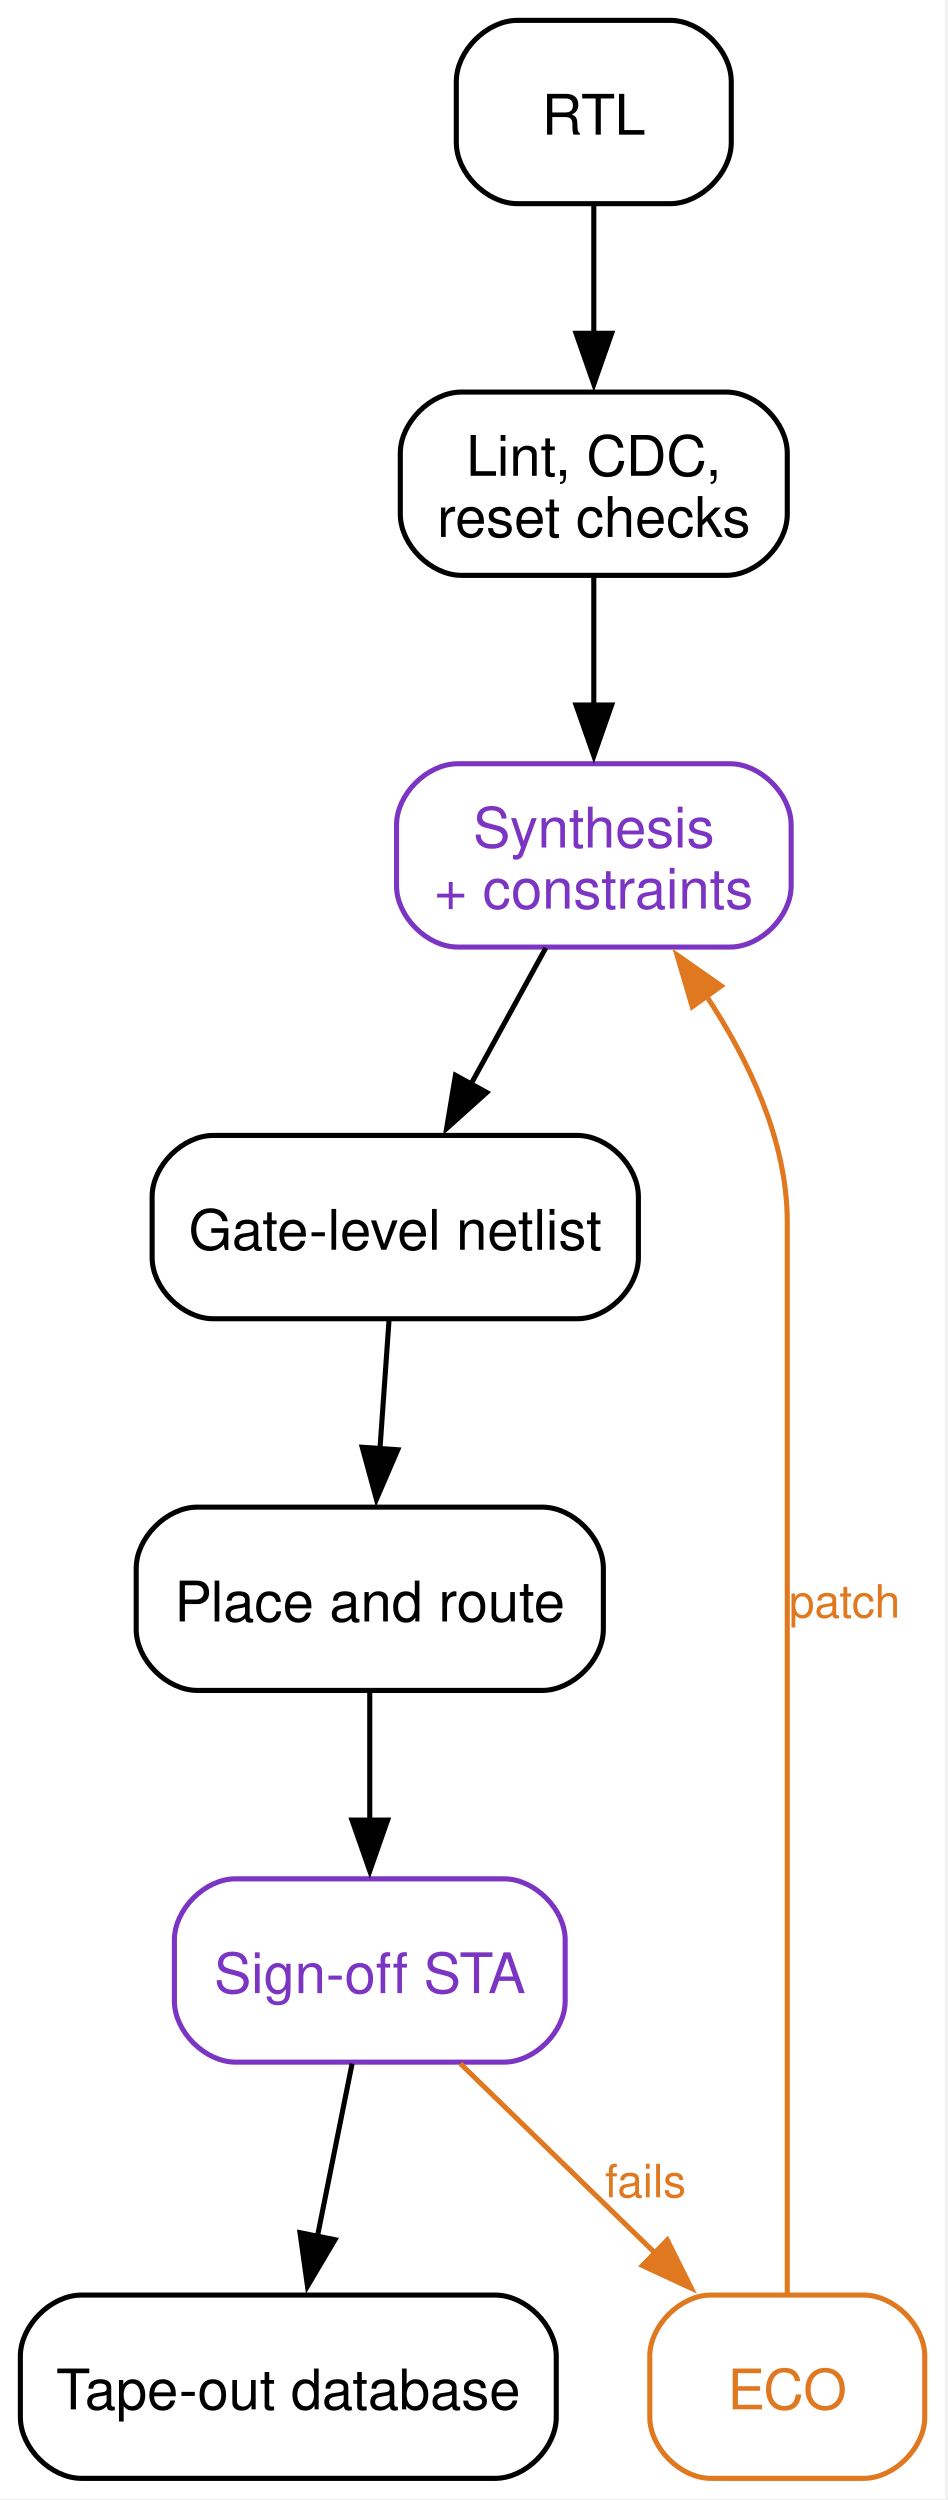
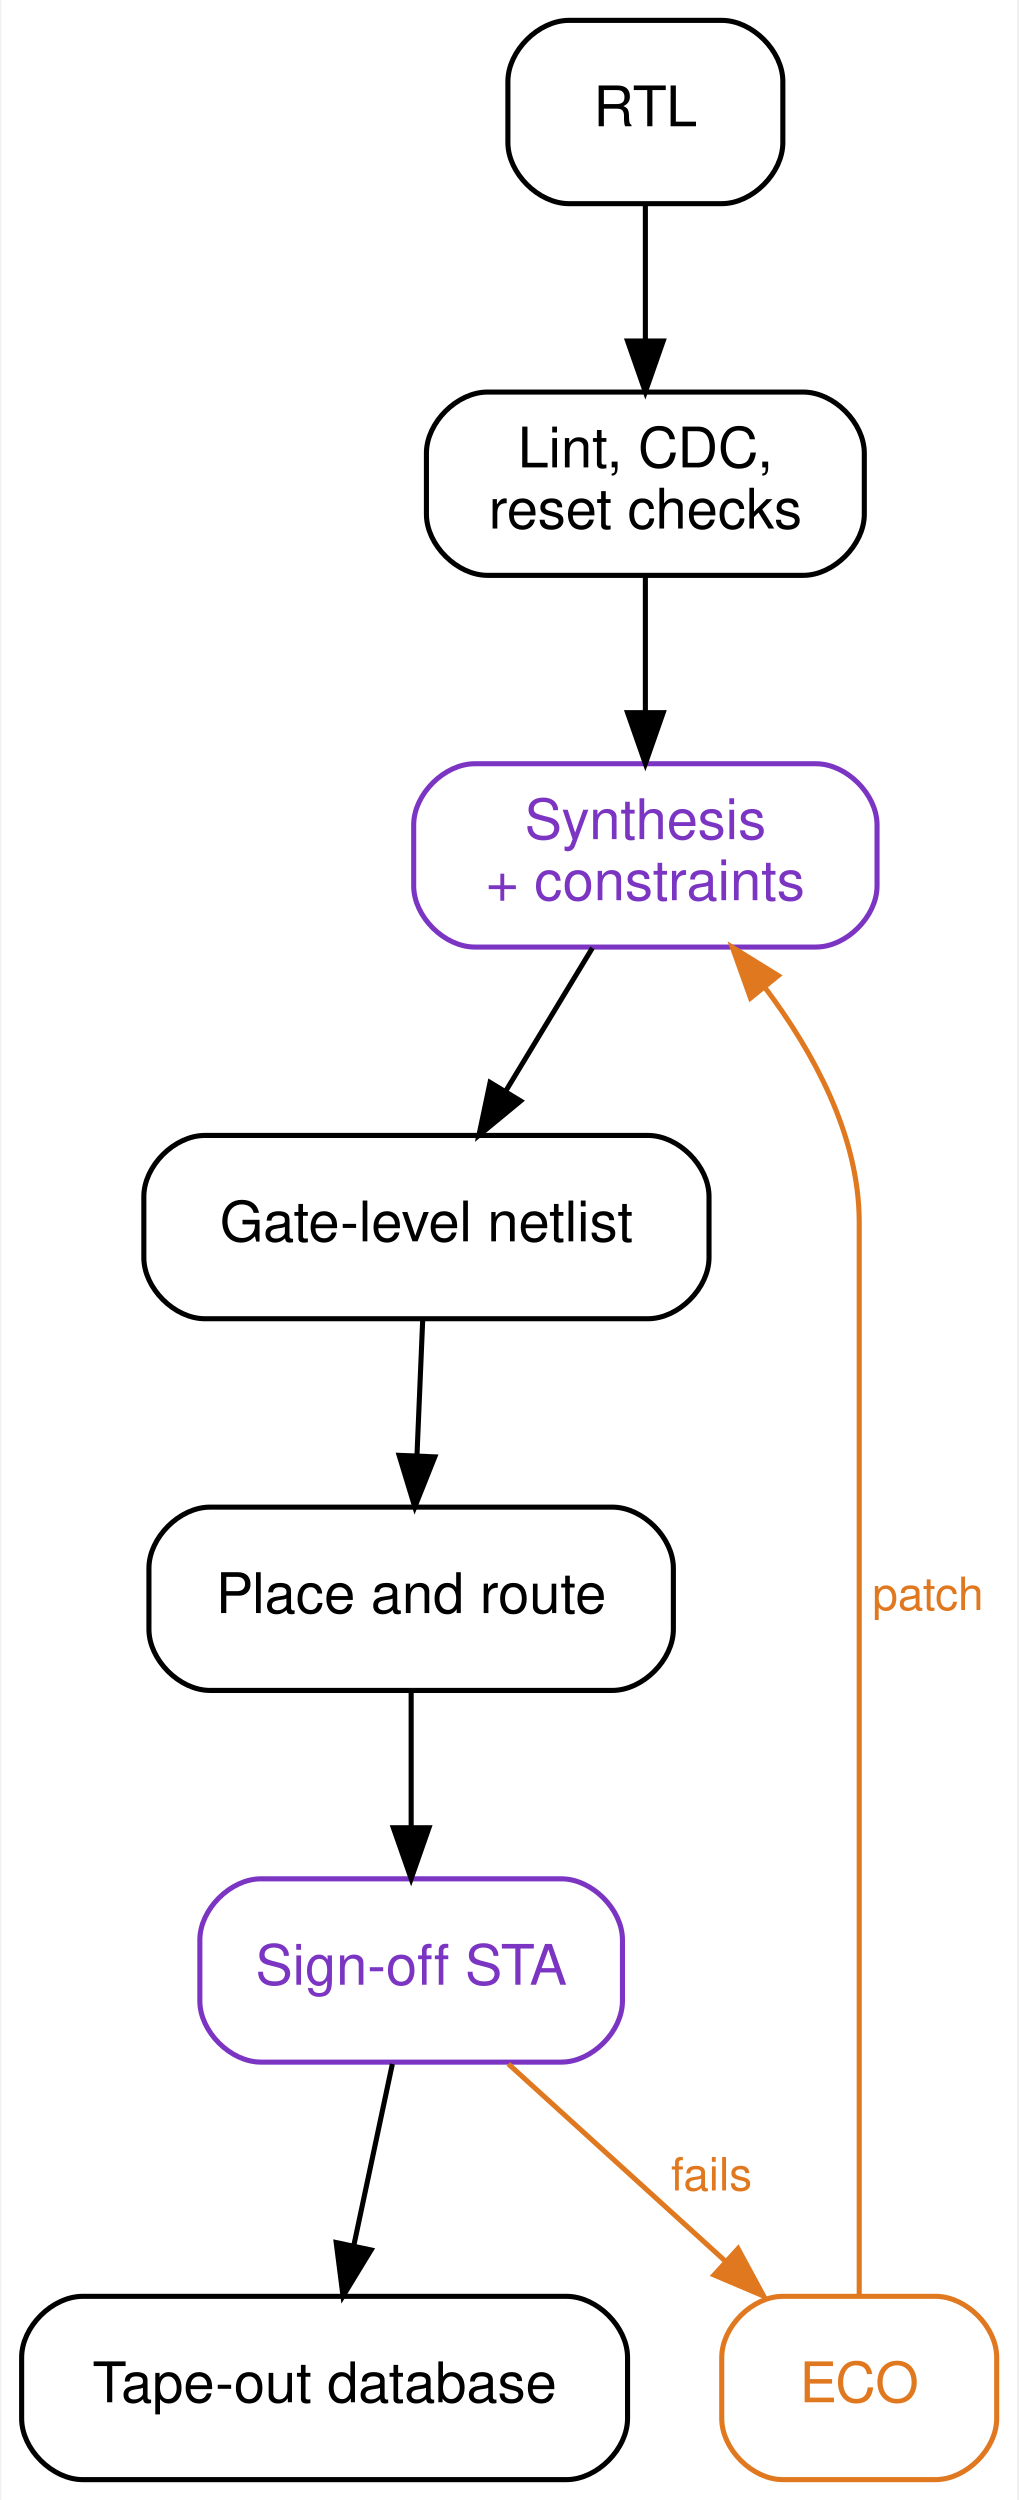
- <svg xmlns="http://www.w3.org/2000/svg" width="186pt" height="491pt" viewBox="0.00 0.00 186.00 491.00">
-   <g id="graph0" class="graph" transform="scale(1 1) rotate(0) translate(4 486.75)">
-     <polygon fill="white" stroke="none" points="-4,4 -4,-486.75 181.62,-486.75 181.62,4 -4,4" />
+ <svg xmlns="http://www.w3.org/2000/svg" width="200pt" height="491pt" viewBox="0.00 0.00 199.50 491.00">
+   <g id="graph0" class="graph" transform="scale(1 1) rotate(0) translate(4 487)">
+     <polygon fill="white" stroke="transparent" points="-4,4 -4,-487 195.5,-487 195.5,4 -4,4" />
    <g id="node1" class="node">
-       <path fill="none" stroke="black" d="M127.62,-482.75C127.62,-482.75 97.62,-482.75 97.62,-482.75 91.62,-482.75 85.62,-476.75 85.62,-470.75 85.62,-470.75 85.62,-458.75 85.62,-458.75 85.62,-452.75 91.62,-446.75 97.62,-446.75 97.62,-446.75 127.62,-446.75 127.62,-446.75 133.62,-446.75 139.62,-452.75 139.62,-458.75 139.62,-458.75 139.62,-470.75 139.62,-470.75 139.62,-476.75 133.62,-482.75 127.62,-482.75" />
-       <text xml:space="preserve" text-anchor="middle" x="112.62" y="-460.3" font-family="Helvetica,sans-Serif" font-size="11.00">RTL</text>
+       <path fill="none" stroke="black" d="M137.5,-483C137.5,-483 107.5,-483 107.5,-483 101.5,-483 95.5,-477 95.5,-471 95.5,-471 95.5,-459 95.5,-459 95.5,-453 101.5,-447 107.5,-447 107.5,-447 137.5,-447 137.5,-447 143.5,-447 149.5,-453 149.5,-459 149.5,-459 149.5,-471 149.5,-471 149.5,-477 143.5,-483 137.5,-483" />
+       <text text-anchor="middle" x="122.5" y="-462.2" font-family="Helvetica,sans-Serif" font-size="11.00">RTL</text>
    </g>
    <g id="node2" class="node">
-       <path fill="none" stroke="black" d="M138.62,-409.75C138.62,-409.75 86.62,-409.75 86.62,-409.75 80.62,-409.75 74.62,-403.75 74.62,-397.75 74.62,-397.75 74.62,-385.75 74.62,-385.75 74.62,-379.75 80.62,-373.75 86.62,-373.75 86.62,-373.75 138.62,-373.75 138.62,-373.75 144.62,-373.75 150.62,-379.75 150.62,-385.75 150.62,-385.75 150.62,-397.75 150.62,-397.75 150.62,-403.75 144.62,-409.75 138.62,-409.75" />
-       <text xml:space="preserve" text-anchor="middle" x="112.62" y="-393.3" font-family="Helvetica,sans-Serif" font-size="11.00">Lint, CDC,</text>
-       <text xml:space="preserve" text-anchor="middle" x="112.62" y="-381.3" font-family="Helvetica,sans-Serif" font-size="11.00">reset checks</text>
+       <path fill="none" stroke="black" d="M153.5,-410C153.5,-410 91.5,-410 91.5,-410 85.5,-410 79.5,-404 79.5,-398 79.5,-398 79.5,-386 79.5,-386 79.5,-380 85.5,-374 91.5,-374 91.5,-374 153.5,-374 153.5,-374 159.5,-374 165.5,-380 165.5,-386 165.5,-386 165.5,-398 165.5,-398 165.5,-404 159.5,-410 153.5,-410" />
+       <text text-anchor="middle" x="122.5" y="-395.2" font-family="Helvetica,sans-Serif" font-size="11.00">Lint, CDC,</text>
+       <text text-anchor="middle" x="122.5" y="-383.2" font-family="Helvetica,sans-Serif" font-size="11.00">reset checks</text>
    </g>
    <g id="edge1" class="edge">
-       <path fill="none" stroke="black" d="M112.62,-446.56C112.62,-438.98 112.62,-429.85 112.62,-421.29" />
-       <polygon fill="black" stroke="black" points="116.13,-421.29 112.63,-411.29 109.13,-421.29 116.13,-421.29" />
+       <path fill="none" stroke="black" d="M122.5,-446.81C122.5,-438.79 122.5,-429.05 122.5,-420.07" />
+       <polygon fill="black" stroke="black" points="126,-420.03 122.5,-410.03 119,-420.03 126,-420.03" />
    </g>
    <g id="node3" class="node">
-       <path fill="none" stroke="#7b35c2" d="M139.38,-336.75C139.38,-336.75 85.88,-336.75 85.88,-336.75 79.88,-336.75 73.88,-330.75 73.88,-324.75 73.88,-324.75 73.88,-312.75 73.88,-312.75 73.88,-306.75 79.88,-300.75 85.88,-300.75 85.88,-300.75 139.38,-300.75 139.38,-300.75 145.38,-300.75 151.38,-306.75 151.38,-312.75 151.38,-312.75 151.38,-324.75 151.38,-324.75 151.38,-330.75 145.38,-336.75 139.38,-336.75" />
-       <text xml:space="preserve" text-anchor="middle" x="112.62" y="-320.3" font-family="Helvetica,sans-Serif" font-size="11.00" fill="#7b35c2">Synthesis</text>
-       <text xml:space="preserve" text-anchor="middle" x="112.62" y="-308.3" font-family="Helvetica,sans-Serif" font-size="11.00" fill="#7b35c2">+ constraints</text>
+       <path fill="none" stroke="#7b35c2" d="M156,-337C156,-337 89,-337 89,-337 83,-337 77,-331 77,-325 77,-325 77,-313 77,-313 77,-307 83,-301 89,-301 89,-301 156,-301 156,-301 162,-301 168,-307 168,-313 168,-313 168,-325 168,-325 168,-331 162,-337 156,-337" />
+       <text text-anchor="middle" x="122.5" y="-322.2" font-family="Helvetica,sans-Serif" font-size="11.00" fill="#7b35c2">Synthesis</text>
+       <text text-anchor="middle" x="122.5" y="-310.2" font-family="Helvetica,sans-Serif" font-size="11.00" fill="#7b35c2">+ constraints</text>
    </g>
    <g id="edge2" class="edge">
-       <path fill="none" stroke="black" d="M112.62,-373.56C112.62,-365.98 112.62,-356.85 112.62,-348.29" />
-       <polygon fill="black" stroke="black" points="116.13,-348.29 112.63,-338.29 109.13,-348.29 116.13,-348.29" />
+       <path fill="none" stroke="black" d="M122.5,-373.81C122.5,-365.79 122.5,-356.05 122.5,-347.07" />
+       <polygon fill="black" stroke="black" points="126,-347.03 122.5,-337.03 119,-347.03 126,-347.03" />
    </g>
    <g id="node4" class="node">
-       <path fill="none" stroke="black" d="M109.38,-263.75C109.38,-263.75 37.88,-263.75 37.88,-263.75 31.87,-263.75 25.88,-257.75 25.88,-251.75 25.88,-251.75 25.88,-239.75 25.88,-239.75 25.88,-233.75 31.88,-227.75 37.88,-227.75 37.88,-227.75 109.38,-227.75 109.38,-227.75 115.38,-227.75 121.38,-233.75 121.38,-239.75 121.38,-239.75 121.38,-251.75 121.38,-251.75 121.38,-257.75 115.38,-263.75 109.38,-263.75" />
-       <text xml:space="preserve" text-anchor="middle" x="73.62" y="-241.3" font-family="Helvetica,sans-Serif" font-size="11.00">Gate-level netlist</text>
+       <path fill="none" stroke="black" d="M123,-264C123,-264 36,-264 36,-264 30,-264 24,-258 24,-252 24,-252 24,-240 24,-240 24,-234 30,-228 36,-228 36,-228 123,-228 123,-228 129,-228 135,-234 135,-240 135,-240 135,-252 135,-252 135,-258 129,-264 123,-264" />
+       <text text-anchor="middle" x="79.5" y="-243.2" font-family="Helvetica,sans-Serif" font-size="11.00">Gate-level netlist</text>
    </g>
    <g id="edge3" class="edge">
-       <path fill="none" stroke="black" d="M103.18,-300.56C98.78,-292.54 93.43,-282.8 88.49,-273.82" />
-       <polygon fill="black" stroke="black" points="91.59,-272.19 83.71,-265.11 85.45,-275.56 91.59,-272.19" />
+       <path fill="none" stroke="black" d="M112.09,-300.81C106.97,-292.35 100.69,-281.98 95.01,-272.61" />
+       <polygon fill="black" stroke="black" points="97.99,-270.77 89.81,-264.03 92,-274.4 97.99,-270.77" />
    </g>
    <g id="node5" class="node">
-       <path fill="none" stroke="black" d="M102.5,-190.75C102.5,-190.75 34.75,-190.75 34.75,-190.75 28.75,-190.75 22.75,-184.75 22.75,-178.75 22.75,-178.75 22.75,-166.75 22.75,-166.75 22.75,-160.75 28.75,-154.75 34.75,-154.75 34.75,-154.75 102.5,-154.75 102.5,-154.75 108.5,-154.75 114.5,-160.75 114.5,-166.75 114.5,-166.75 114.5,-178.75 114.5,-178.75 114.5,-184.75 108.5,-190.75 102.5,-190.75" />
-       <text xml:space="preserve" text-anchor="middle" x="68.62" y="-168.3" font-family="Helvetica,sans-Serif" font-size="11.00">Place and route</text>
+       <path fill="none" stroke="black" d="M116,-191C116,-191 37,-191 37,-191 31,-191 25,-185 25,-179 25,-179 25,-167 25,-167 25,-161 31,-155 37,-155 37,-155 116,-155 116,-155 122,-155 128,-161 128,-167 128,-167 128,-179 128,-179 128,-185 122,-191 116,-191" />
+       <text text-anchor="middle" x="76.5" y="-170.2" font-family="Helvetica,sans-Serif" font-size="11.00">Place and route</text>
    </g>
    <g id="edge4" class="edge">
-       <path fill="none" stroke="black" d="M72.41,-227.56C71.87,-219.89 71.22,-210.64 70.61,-201.99" />
-       <polygon fill="black" stroke="black" points="74.12,-202.02 69.93,-192.29 67.14,-202.51 74.12,-202.02" />
+       <path fill="none" stroke="black" d="M78.77,-227.81C78.43,-219.79 78.02,-210.05 77.64,-201.07" />
+       <polygon fill="black" stroke="black" points="81.14,-200.87 77.22,-191.03 74.14,-201.17 81.14,-200.87" />
    </g>
    <g id="node6" class="node">
-       <path fill="none" stroke="#7b35c2" d="M95,-117.75C95,-117.75 42.25,-117.75 42.25,-117.75 36.25,-117.75 30.25,-111.75 30.25,-105.75 30.25,-105.75 30.25,-93.75 30.25,-93.75 30.25,-87.75 36.25,-81.75 42.25,-81.75 42.25,-81.75 95,-81.75 95,-81.75 101,-81.75 107,-87.75 107,-93.75 107,-93.75 107,-105.75 107,-105.75 107,-111.75 101,-117.75 95,-117.75" />
-       <text xml:space="preserve" text-anchor="middle" x="68.62" y="-95.3" font-family="Helvetica,sans-Serif" font-size="11.00" fill="#7b35c2">Sign-off STA</text>
+       <path fill="none" stroke="#7b35c2" d="M106,-118C106,-118 47,-118 47,-118 41,-118 35,-112 35,-106 35,-106 35,-94 35,-94 35,-88 41,-82 47,-82 47,-82 106,-82 106,-82 112,-82 118,-88 118,-94 118,-94 118,-106 118,-106 118,-112 112,-118 106,-118" />
+       <text text-anchor="middle" x="76.5" y="-97.2" font-family="Helvetica,sans-Serif" font-size="11.00" fill="#7b35c2">Sign-off STA</text>
    </g>
    <g id="edge5" class="edge">
-       <path fill="none" stroke="black" d="M68.62,-154.56C68.62,-146.98 68.62,-137.85 68.62,-129.29" />
-       <polygon fill="black" stroke="black" points="72.13,-129.29 68.63,-119.29 65.13,-129.29 72.13,-129.29" />
+       <path fill="none" stroke="black" d="M76.5,-154.81C76.5,-146.79 76.5,-137.05 76.5,-128.07" />
+       <polygon fill="black" stroke="black" points="80,-128.03 76.5,-118.03 73,-128.03 80,-128.03" />
    </g>
    <g id="node7" class="node">
-       <path fill="none" stroke="black" d="M93.25,-36C93.25,-36 12,-36 12,-36 6,-36 0,-30 0,-24 0,-24 0,-12 0,-12 0,-6 6,0 12,0 12,0 93.25,0 93.25,0 99.25,0 105.25,-6 105.25,-12 105.25,-12 105.25,-24 105.25,-24 105.25,-30 99.25,-36 93.25,-36" />
-       <text xml:space="preserve" text-anchor="middle" x="52.62" y="-13.55" font-family="Helvetica,sans-Serif" font-size="11.00">Tape-out database</text>
+       <path fill="none" stroke="black" d="M107,-36C107,-36 12,-36 12,-36 6,-36 0,-30 0,-24 0,-24 0,-12 0,-12 0,-6 6,0 12,0 12,0 107,0 107,0 113,0 119,-6 119,-12 119,-12 119,-24 119,-24 119,-30 113,-36 107,-36" />
+       <text text-anchor="middle" x="59.5" y="-15.2" font-family="Helvetica,sans-Serif" font-size="11.00">Tape-out database</text>
    </g>
    <g id="edge6" class="edge">
-       <path fill="none" stroke="black" d="M65.15,-81.45C63.16,-71.52 60.61,-58.81 58.33,-47.45" />
-       <polygon fill="black" stroke="black" points="61.79,-46.87 56.39,-37.75 54.92,-48.25 61.79,-46.87" />
+       <path fill="none" stroke="black" d="M72.81,-81.64C70.59,-71.19 67.72,-57.67 65.21,-45.86" />
+       <polygon fill="black" stroke="black" points="68.63,-45.1 63.12,-36.05 61.78,-46.56 68.63,-45.1" />
    </g>
    <g id="node8" class="node">
-       <path fill="none" stroke="#e07820" d="M165.62,-36C165.62,-36 135.62,-36 135.62,-36 129.62,-36 123.62,-30 123.62,-24 123.62,-24 123.62,-12 123.62,-12 123.62,-6 129.62,0 135.62,0 135.62,0 165.62,0 165.62,0 171.62,0 177.62,-6 177.62,-12 177.62,-12 177.62,-24 177.62,-24 177.62,-30 171.62,-36 165.62,-36" />
-       <text xml:space="preserve" text-anchor="middle" x="150.62" y="-13.55" font-family="Helvetica,sans-Serif" font-size="11.00" fill="#e07820">ECO</text>
+       <path fill="none" stroke="#e07820" d="M179.5,-36C179.5,-36 149.5,-36 149.5,-36 143.5,-36 137.5,-30 137.5,-24 137.5,-24 137.5,-12 137.5,-12 137.5,-6 143.5,0 149.5,0 149.5,0 179.5,0 179.5,0 185.5,0 191.5,-6 191.5,-12 191.5,-12 191.5,-24 191.5,-24 191.5,-30 185.5,-36 179.5,-36" />
+       <text text-anchor="middle" x="164.5" y="-15.2" font-family="Helvetica,sans-Serif" font-size="11.00" fill="#e07820">ECO</text>
    </g>
    <g id="edge7" class="edge">
-       <path fill="none" stroke="#e07820" d="M86.42,-81.45C97.59,-70.58 112.2,-56.37 124.65,-44.26" />
-       <polygon fill="#e07820" stroke="#e07820" points="127.05,-46.81 131.78,-37.33 122.17,-41.79 127.05,-46.81" />
-       <text xml:space="preserve" text-anchor="middle" x="122.78" y="-55.2" font-family="Helvetica,sans-Serif" font-size="9.00" fill="#e07820">fails</text>
+       <path fill="none" stroke="#e07820" d="M95.59,-81.64C108.02,-70.35 124.39,-55.46 138.06,-43.04" />
+       <polygon fill="#e07820" stroke="#e07820" points="140.7,-45.37 145.74,-36.05 135.99,-40.19 140.7,-45.37" />
+       <text text-anchor="middle" x="135.5" y="-56.8" font-family="Helvetica,sans-Serif" font-size="9.00" fill="#e07820">fails</text>
    </g>
    <g id="edge8" class="edge">
-       <path fill="none" stroke="#e07820" d="M150.62,-36.42C150.62,-52.58 150.62,-77.29 150.62,-98.75 150.62,-246.75 150.62,-246.75 150.62,-246.75 150.62,-262.79 142.99,-278.72 134.56,-291.41" />
-       <polygon fill="#e07820" stroke="#e07820" points="131.96,-289.04 128.96,-299.2 137.64,-293.12 131.96,-289.04" />
-       <text xml:space="preserve" text-anchor="middle" x="161.88" y="-169.07" font-family="Helvetica,sans-Serif" font-size="9.00" fill="#e07820">patch</text>
+       <path fill="none" stroke="#e07820" d="M164.5,-36.17C164.5,-52.37 164.5,-77.33 164.5,-99 164.5,-247 164.5,-247 164.5,-247 164.5,-263.92 155.56,-280.34 145.93,-293.12" />
+       <polygon fill="#e07820" stroke="#e07820" points="143.15,-290.99 139.58,-300.96 148.59,-295.39 143.15,-290.99" />
+       <text text-anchor="middle" x="178" y="-170.8" font-family="Helvetica,sans-Serif" font-size="9.00" fill="#e07820">patch</text>
    </g>
  </g>
</svg>
